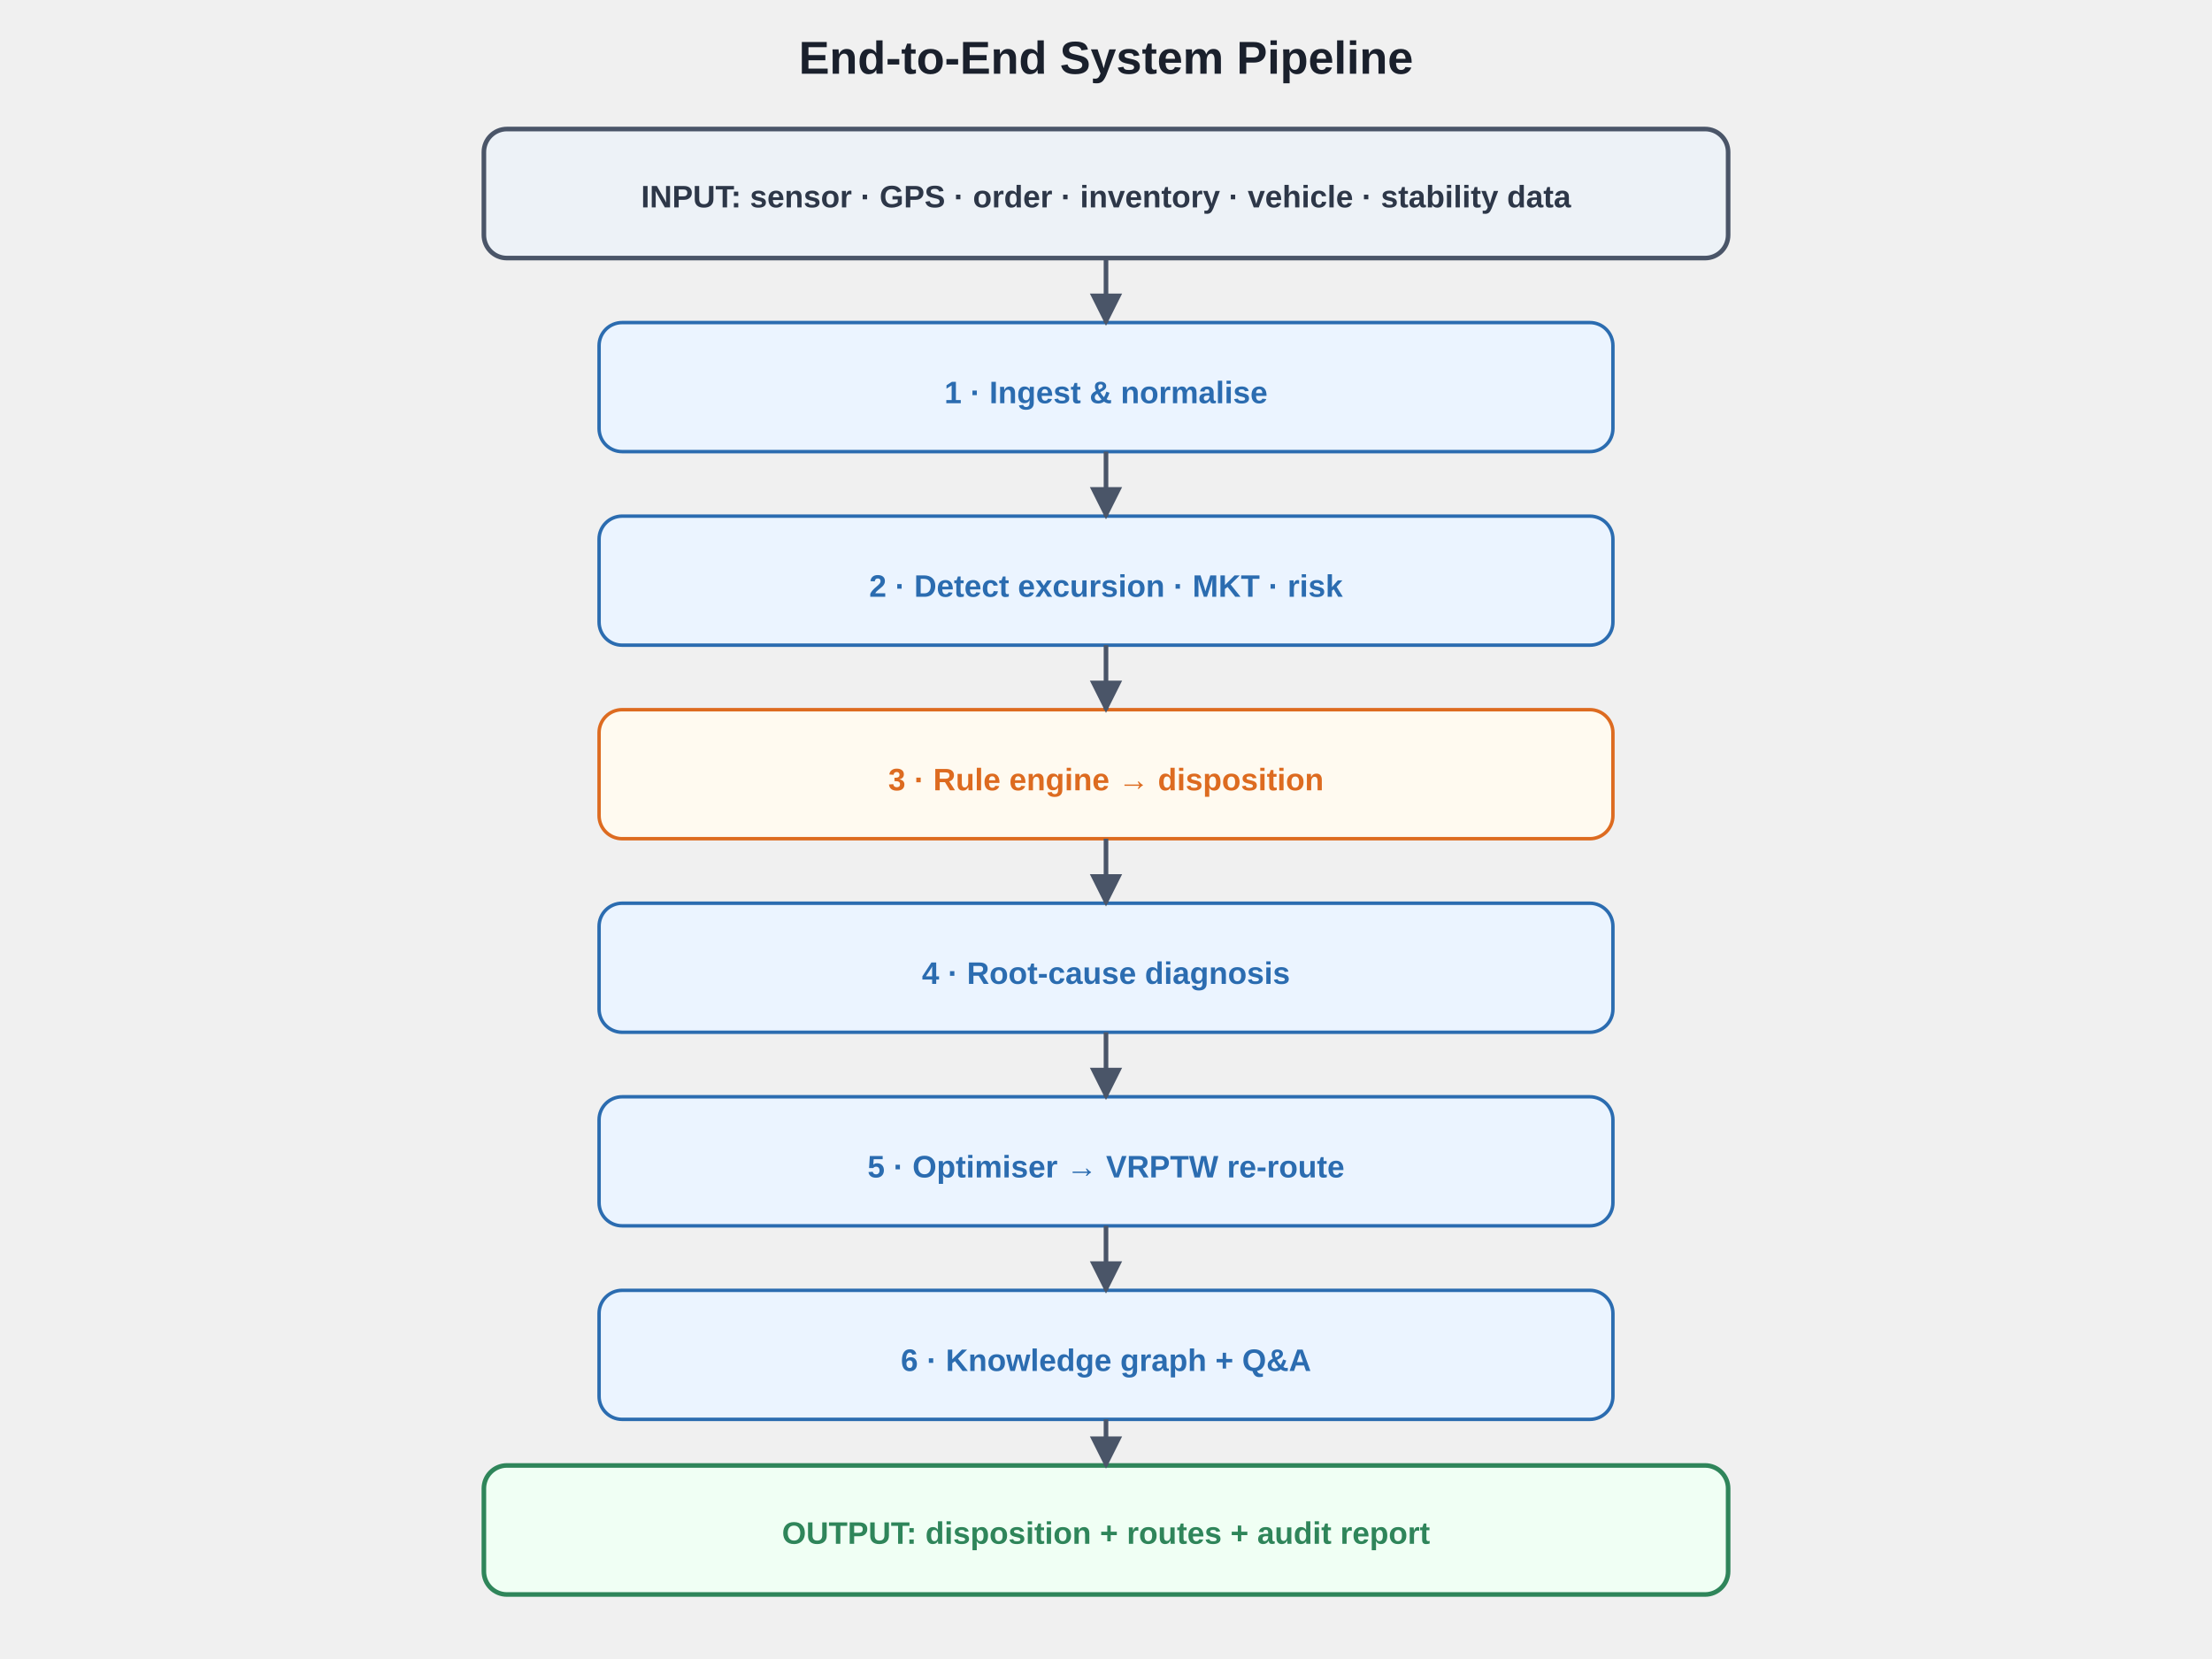
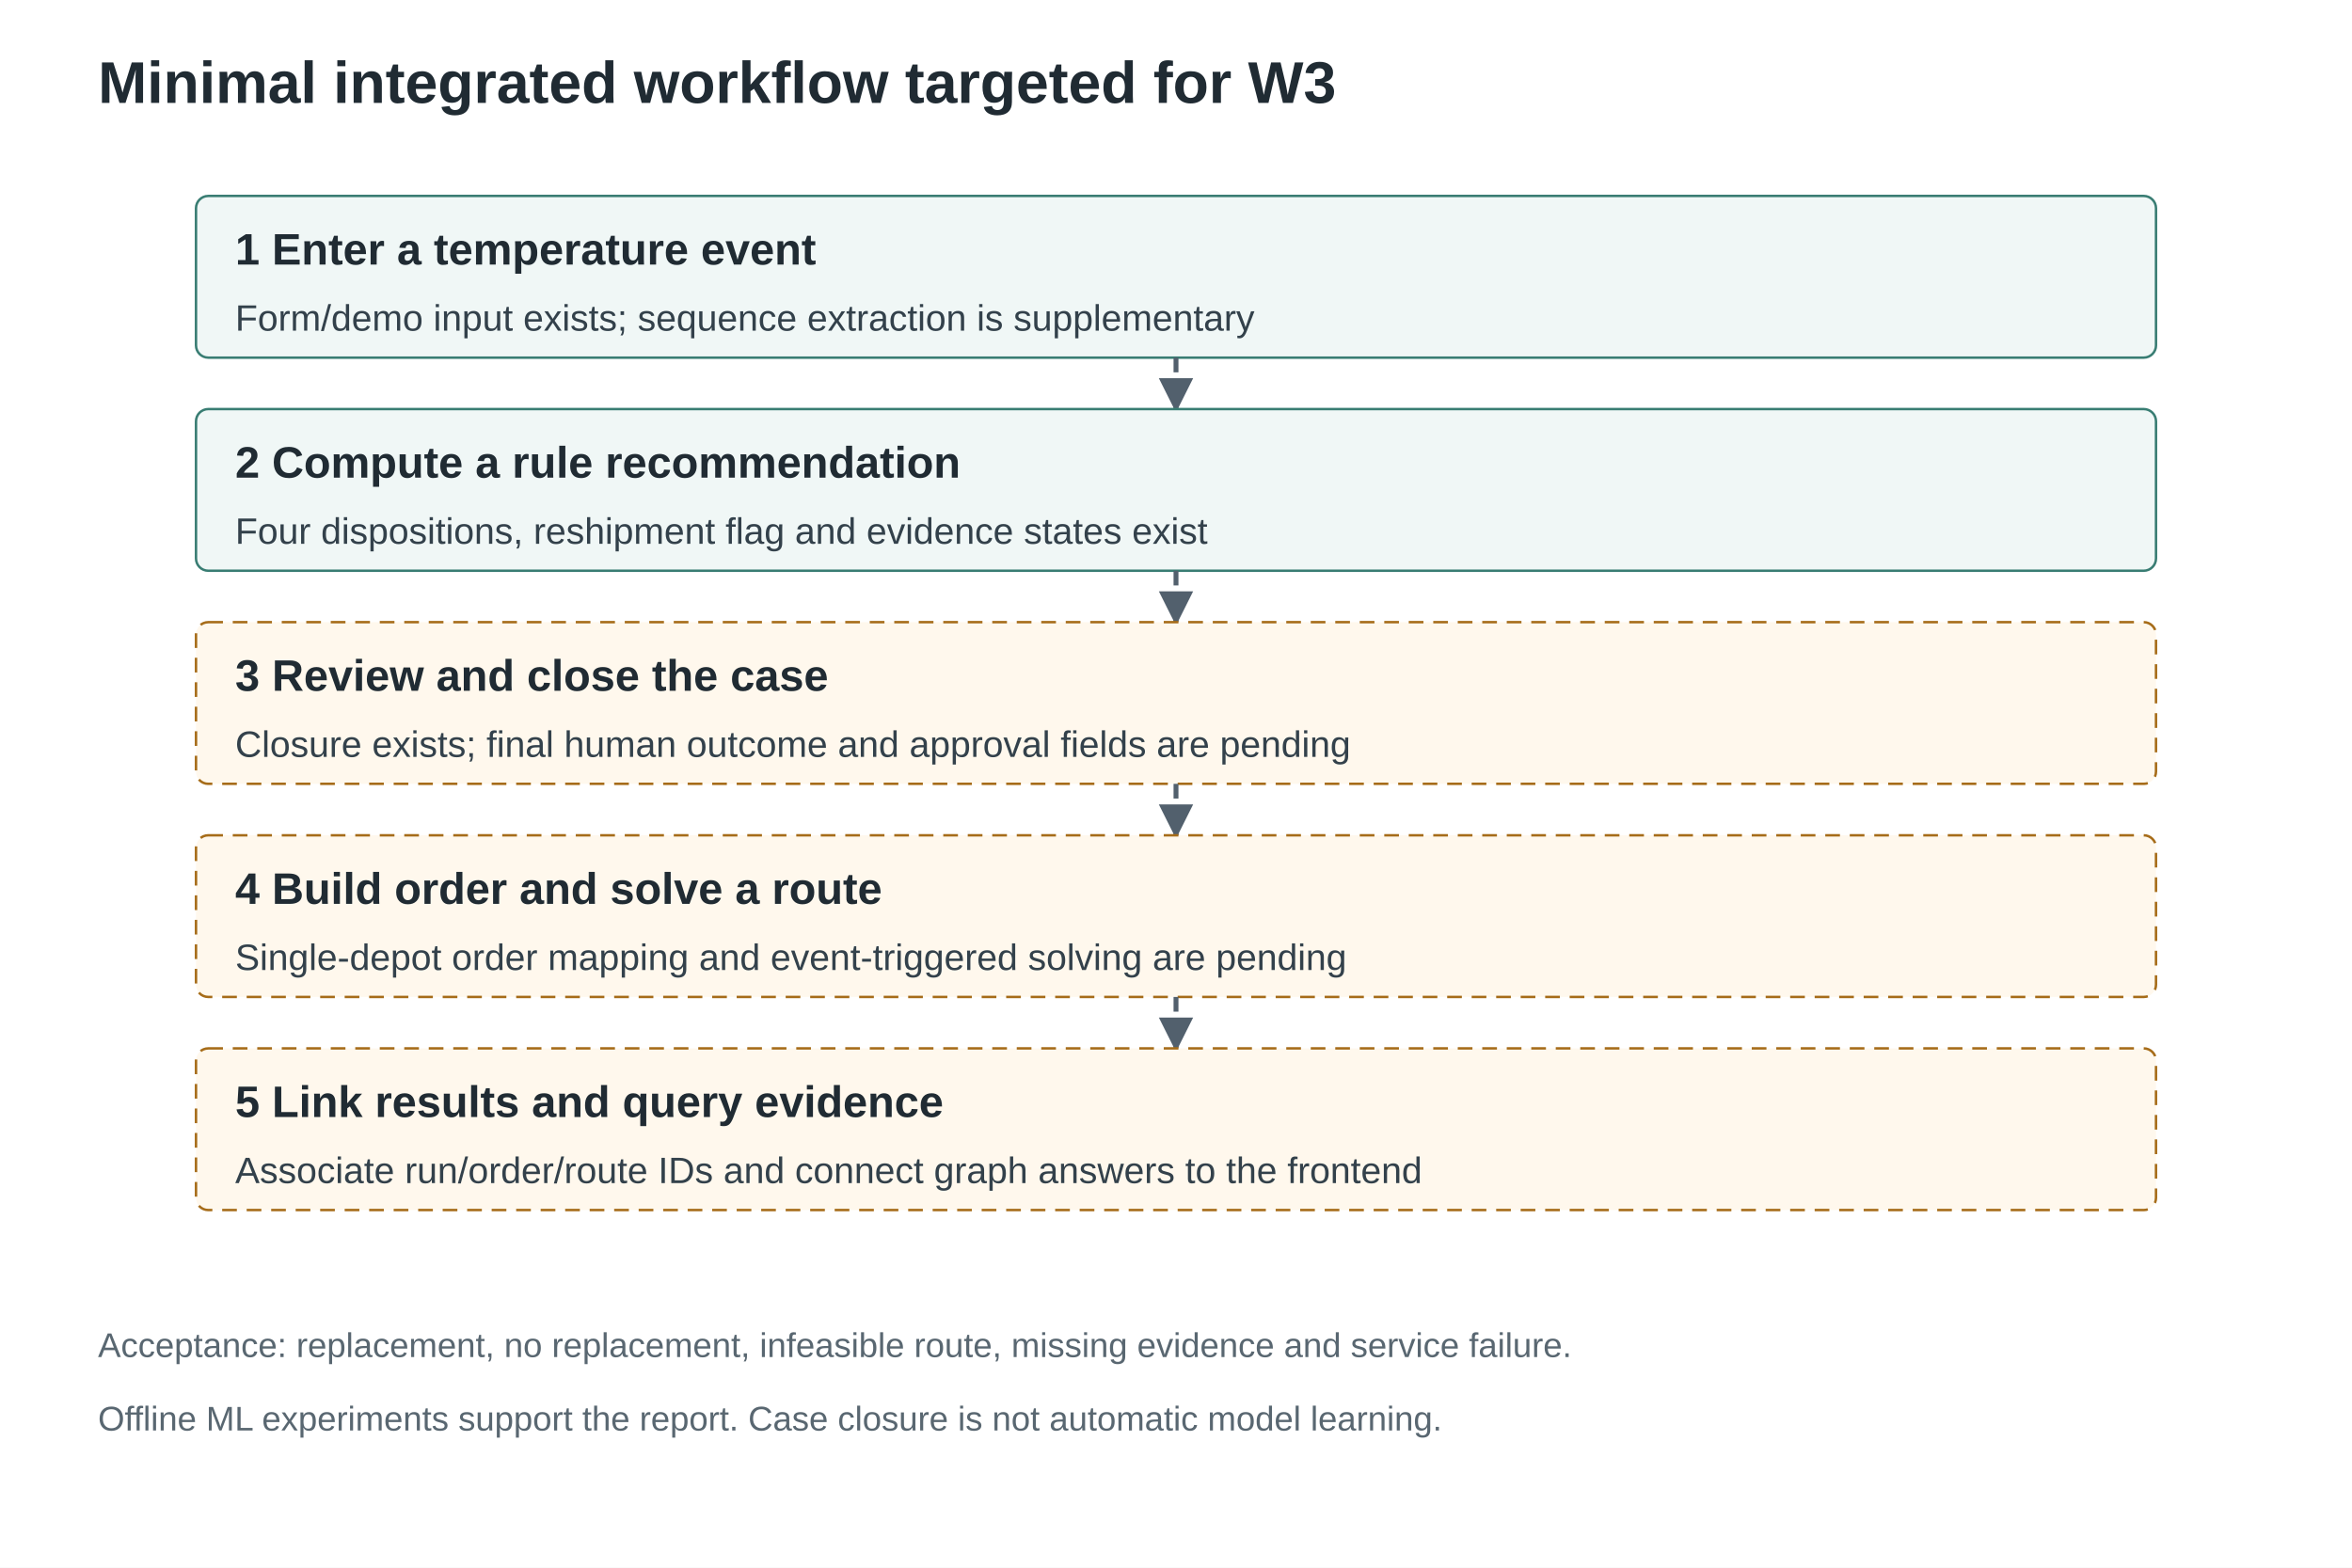
- <svg xmlns="http://www.w3.org/2000/svg" viewBox="0 0 960 720" font-family="'Segoe UI','Helvetica Neue',Arial,sans-serif">
+ <svg xmlns="http://www.w3.org/2000/svg" viewBox="0 0 960 640" font-family="Arial, Helvetica, sans-serif" role="img" aria-label="Minimal integrated workflow targeted for W3">
+   <rect width="960" height="640" fill="#ffffff" />
  <defs>
-     <marker id="arrP" viewBox="0 0 10 10" refX="9" refY="5" markerWidth="7" markerHeight="7" orient="auto-start-reverse">
-       <path d="M0,0 L10,5 L0,10 z" fill="#4A5568" />
+     <marker id="arrow" viewBox="0 0 10 10" refX="9" refY="5" markerWidth="7" markerHeight="7" orient="auto-start-reverse">
+       <path d="M0,0 L10,5 L0,10 z" fill="#52606d" />
    </marker>
  </defs>
-   <text x="480" y="32" text-anchor="middle" font-size="20" font-weight="700" fill="#1A202C">End-to-End System Pipeline</text>
-   <rect x="210" y="56" width="540" height="56" rx="10" fill="#EDF2F7" stroke="#4A5568" stroke-width="2" />
-   <text x="480" y="90" text-anchor="middle" font-size="13.5" font-weight="600" fill="#2D3748">INPUT: sensor · GPS · order · inventory · vehicle · stability data</text>
-   <g>
-     <rect x="260" y="140" width="440" height="56" rx="10" fill="#EBF4FF" stroke="#2B6CB0" stroke-width="1.5" />
-     <text x="480" y="175" text-anchor="middle" font-size="13.5" font-weight="600" fill="#2B6CB0">1 · Ingest &amp; normalise</text>
-     <rect x="260" y="224" width="440" height="56" rx="10" fill="#EBF4FF" stroke="#2B6CB0" stroke-width="1.5" />
-     <text x="480" y="259" text-anchor="middle" font-size="13.5" font-weight="600" fill="#2B6CB0">2 · Detect excursion · MKT · risk</text>
-     <rect x="260" y="308" width="440" height="56" rx="10" fill="#FFFAF0" stroke="#DD6B20" stroke-width="1.5" />
-     <text x="480" y="343" text-anchor="middle" font-size="13.5" font-weight="600" fill="#DD6B20">3 · Rule engine → disposition</text>
-     <rect x="260" y="392" width="440" height="56" rx="10" fill="#EBF4FF" stroke="#2B6CB0" stroke-width="1.5" />
-     <text x="480" y="427" text-anchor="middle" font-size="13.5" font-weight="600" fill="#2B6CB0">4 · Root-cause diagnosis</text>
-     <rect x="260" y="476" width="440" height="56" rx="10" fill="#EBF4FF" stroke="#2B6CB0" stroke-width="1.5" />
-     <text x="480" y="511" text-anchor="middle" font-size="13.5" font-weight="600" fill="#2B6CB0">5 · Optimiser → VRPTW re-route</text>
-     <rect x="260" y="560" width="440" height="56" rx="10" fill="#EBF4FF" stroke="#2B6CB0" stroke-width="1.5" />
-     <text x="480" y="595" text-anchor="middle" font-size="13.5" font-weight="600" fill="#2B6CB0">6 · Knowledge graph + Q&amp;A</text>
-   </g>
-   <rect x="210" y="636" width="540" height="56" rx="10" fill="#F0FFF4" stroke="#2F855A" stroke-width="2" />
-   <text x="480" y="670" text-anchor="middle" font-size="13.5" font-weight="600" fill="#2F855A">OUTPUT: disposition + routes + audit report</text>
-   <g stroke="#4A5568" stroke-width="2" marker-end="url(#arrP)">
-     <line x1="480" y1="112" x2="480" y2="140" />
-     <line x1="480" y1="196" x2="480" y2="224" />
-     <line x1="480" y1="280" x2="480" y2="308" />
-     <line x1="480" y1="364" x2="480" y2="392" />
-     <line x1="480" y1="448" x2="480" y2="476" />
-     <line x1="480" y1="532" x2="480" y2="560" />
-     <line x1="480" y1="616" x2="480" y2="636" />
-   </g>
+   <text x="40" y="42" font-size="24" font-weight="700" fill="#202b33">Minimal integrated workflow targeted for W3</text>
+   <rect x="80" y="80" width="800" height="66" rx="5" fill="#f0f7f6" stroke="#397d73" />
+   <text x="96" y="108" font-size="18" fill="#202b33" font-weight="700">1  Enter a temperature event</text>
+   <text x="96" y="135" font-size="15" fill="#33414b">Form/demo input exists; sequence extraction is supplementary</text>
+   <line x1="480" y1="146" x2="480" y2="167" stroke="#52606d" stroke-width="2" stroke-dasharray="6 4" marker-end="url(#arrow)" />
+   <rect x="80" y="167" width="800" height="66" rx="5" fill="#f0f7f6" stroke="#397d73" />
+   <text x="96" y="195" font-size="18" fill="#202b33" font-weight="700">2  Compute a rule recommendation</text>
+   <text x="96" y="222" font-size="15" fill="#33414b">Four dispositions, reshipment flag and evidence states exist</text>
+   <line x1="480" y1="233" x2="480" y2="254" stroke="#52606d" stroke-width="2" stroke-dasharray="6 4" marker-end="url(#arrow)" />
+   <rect x="80" y="254" width="800" height="66" rx="5" fill="#fff8ed" stroke="#a66c19" stroke-dasharray="6 4" />
+   <text x="96" y="282" font-size="18" fill="#202b33" font-weight="700">3  Review and close the case</text>
+   <text x="96" y="309" font-size="15" fill="#33414b">Closure exists; final human outcome and approval fields are pending</text>
+   <line x1="480" y1="320" x2="480" y2="341" stroke="#52606d" stroke-width="2" stroke-dasharray="6 4" marker-end="url(#arrow)" />
+   <rect x="80" y="341" width="800" height="66" rx="5" fill="#fff8ed" stroke="#a66c19" stroke-dasharray="6 4" />
+   <text x="96" y="369" font-size="18" fill="#202b33" font-weight="700">4  Build order and solve a route</text>
+   <text x="96" y="396" font-size="15" fill="#33414b">Single-depot order mapping and event-triggered solving are pending</text>
+   <line x1="480" y1="407" x2="480" y2="428" stroke="#52606d" stroke-width="2" stroke-dasharray="6 4" marker-end="url(#arrow)" />
+   <rect x="80" y="428" width="800" height="66" rx="5" fill="#fff8ed" stroke="#a66c19" stroke-dasharray="6 4" />
+   <text x="96" y="456" font-size="18" fill="#202b33" font-weight="700">5  Link results and query evidence</text>
+   <text x="96" y="483" font-size="15" fill="#33414b">Associate run/order/route IDs and connect graph answers to the frontend</text>
+   <text x="40" y="554" font-size="14" fill="#596771">Acceptance: replacement, no replacement, infeasible route, missing evidence and service failure.</text>
+   <text x="40" y="584" font-size="14" fill="#596771">Offline ML experiments support the report. Case closure is not automatic model learning.</text>
</svg>
